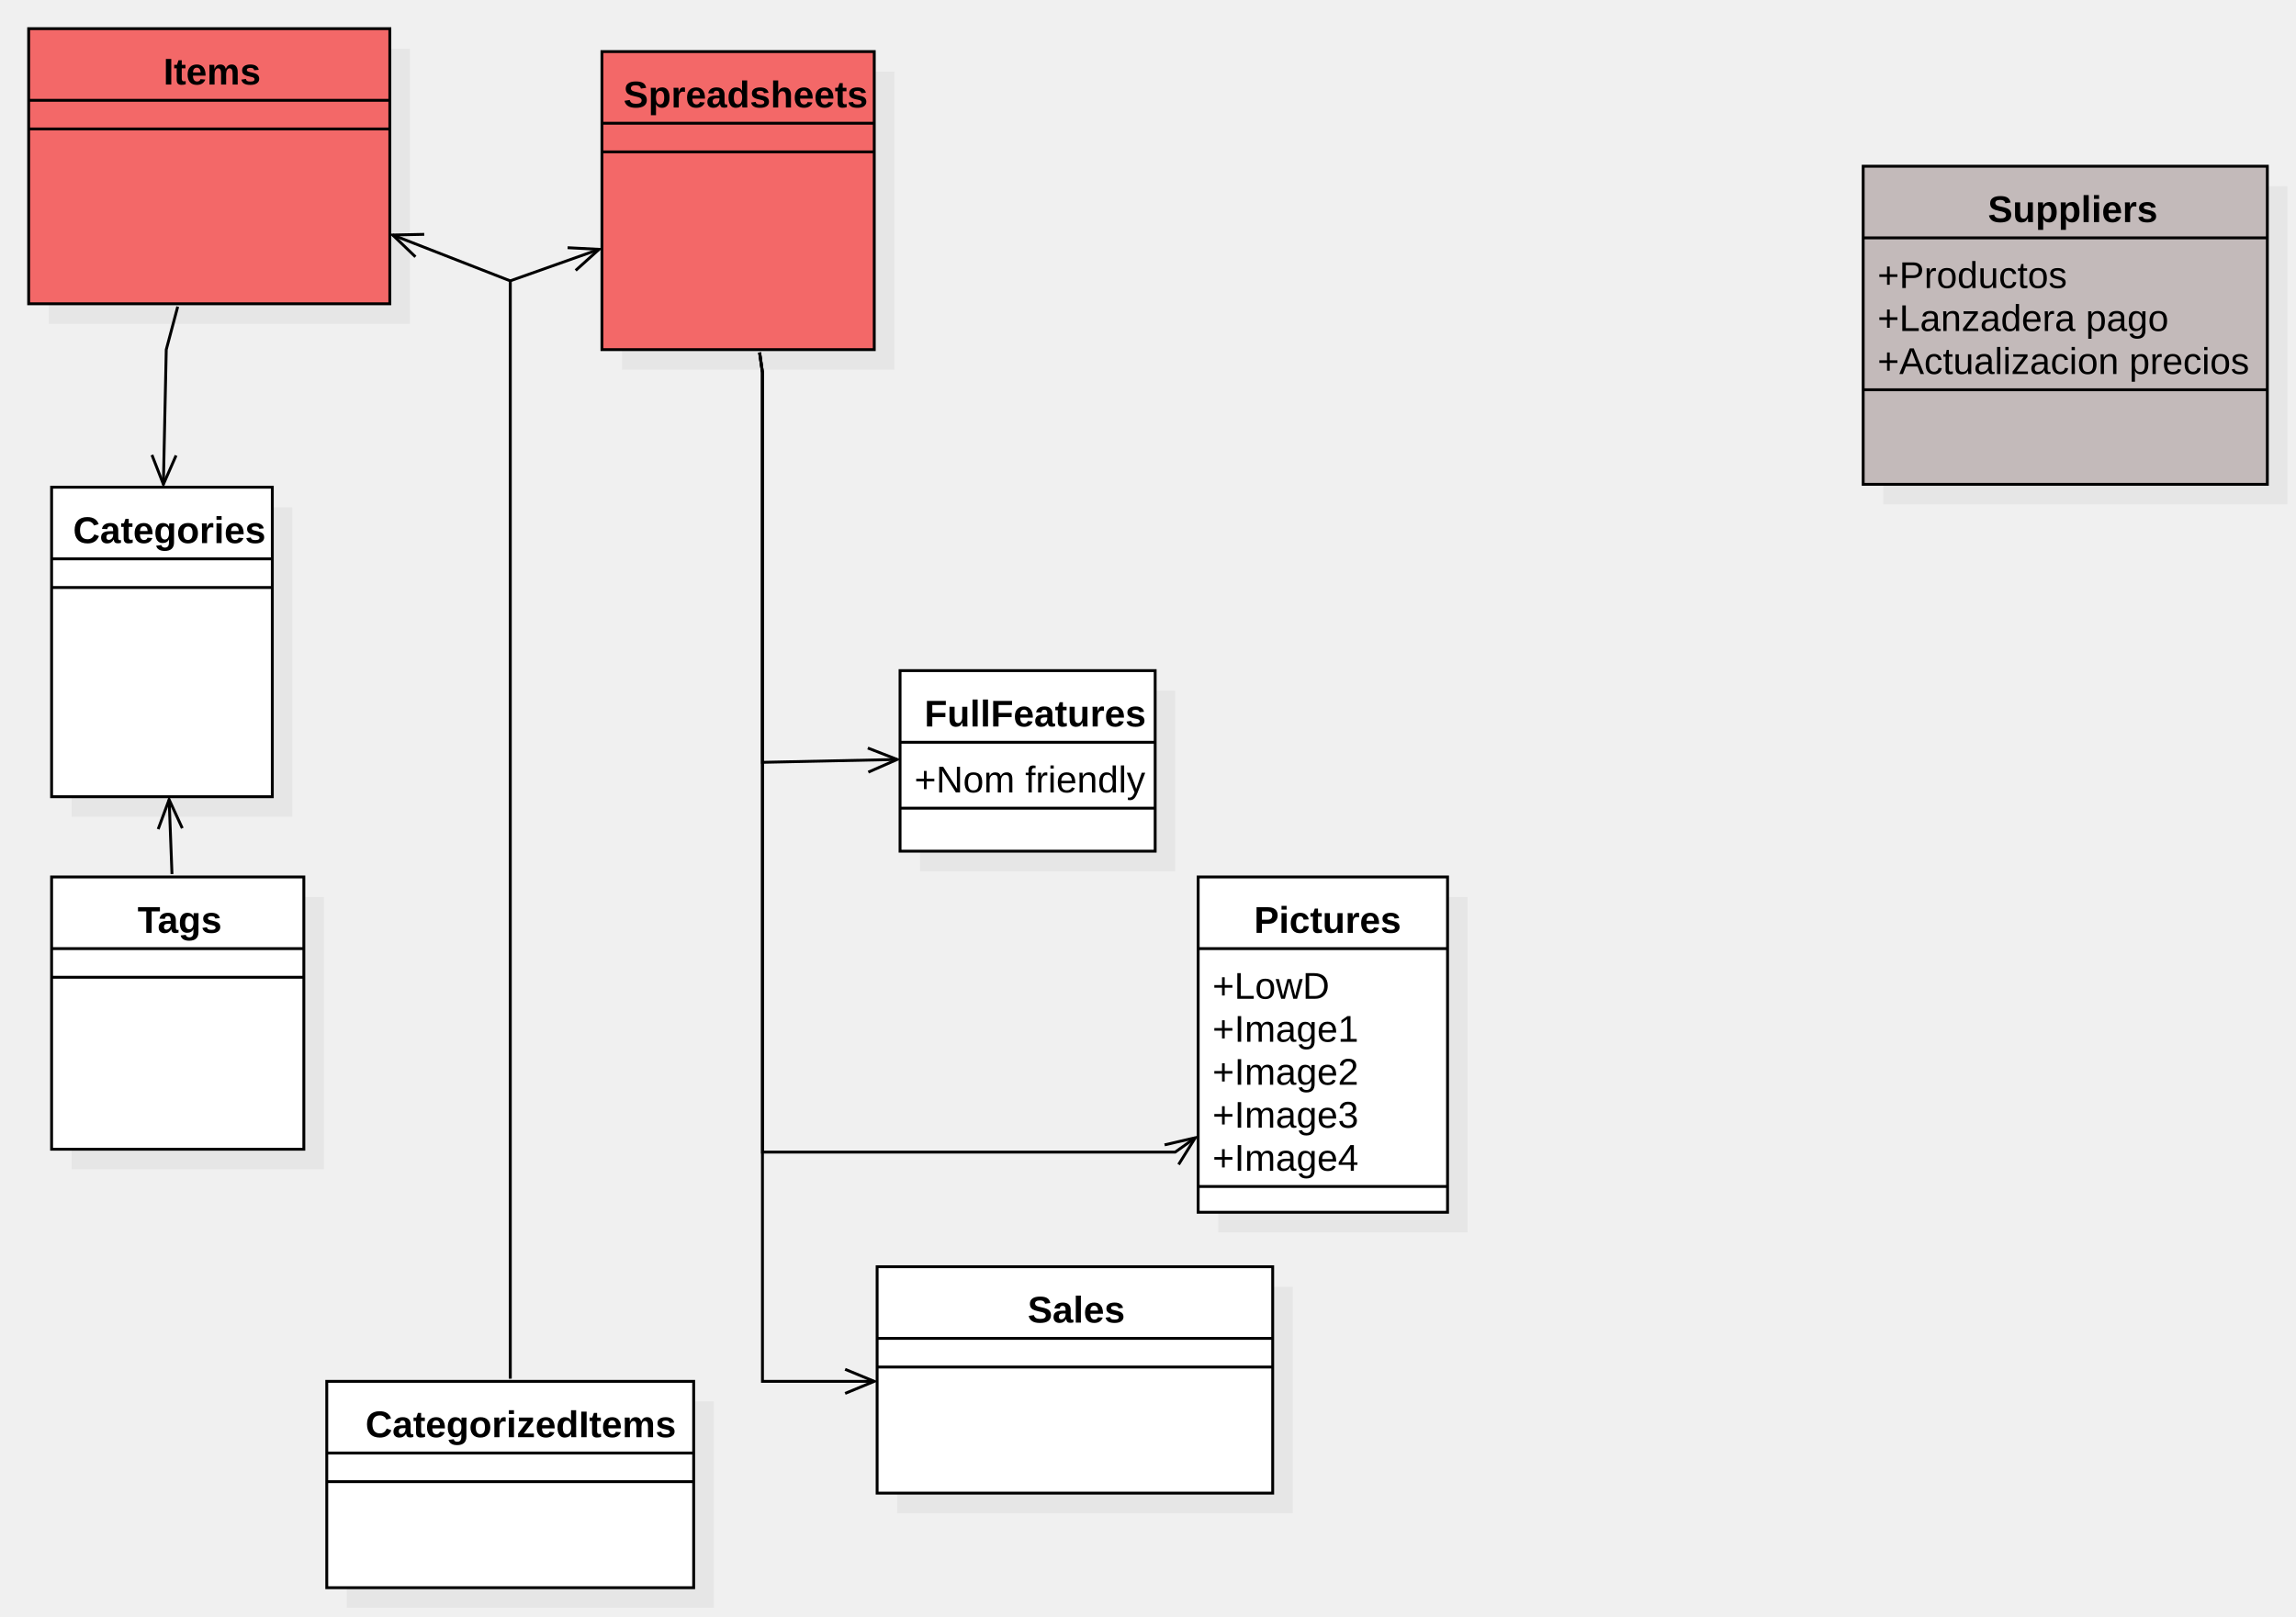
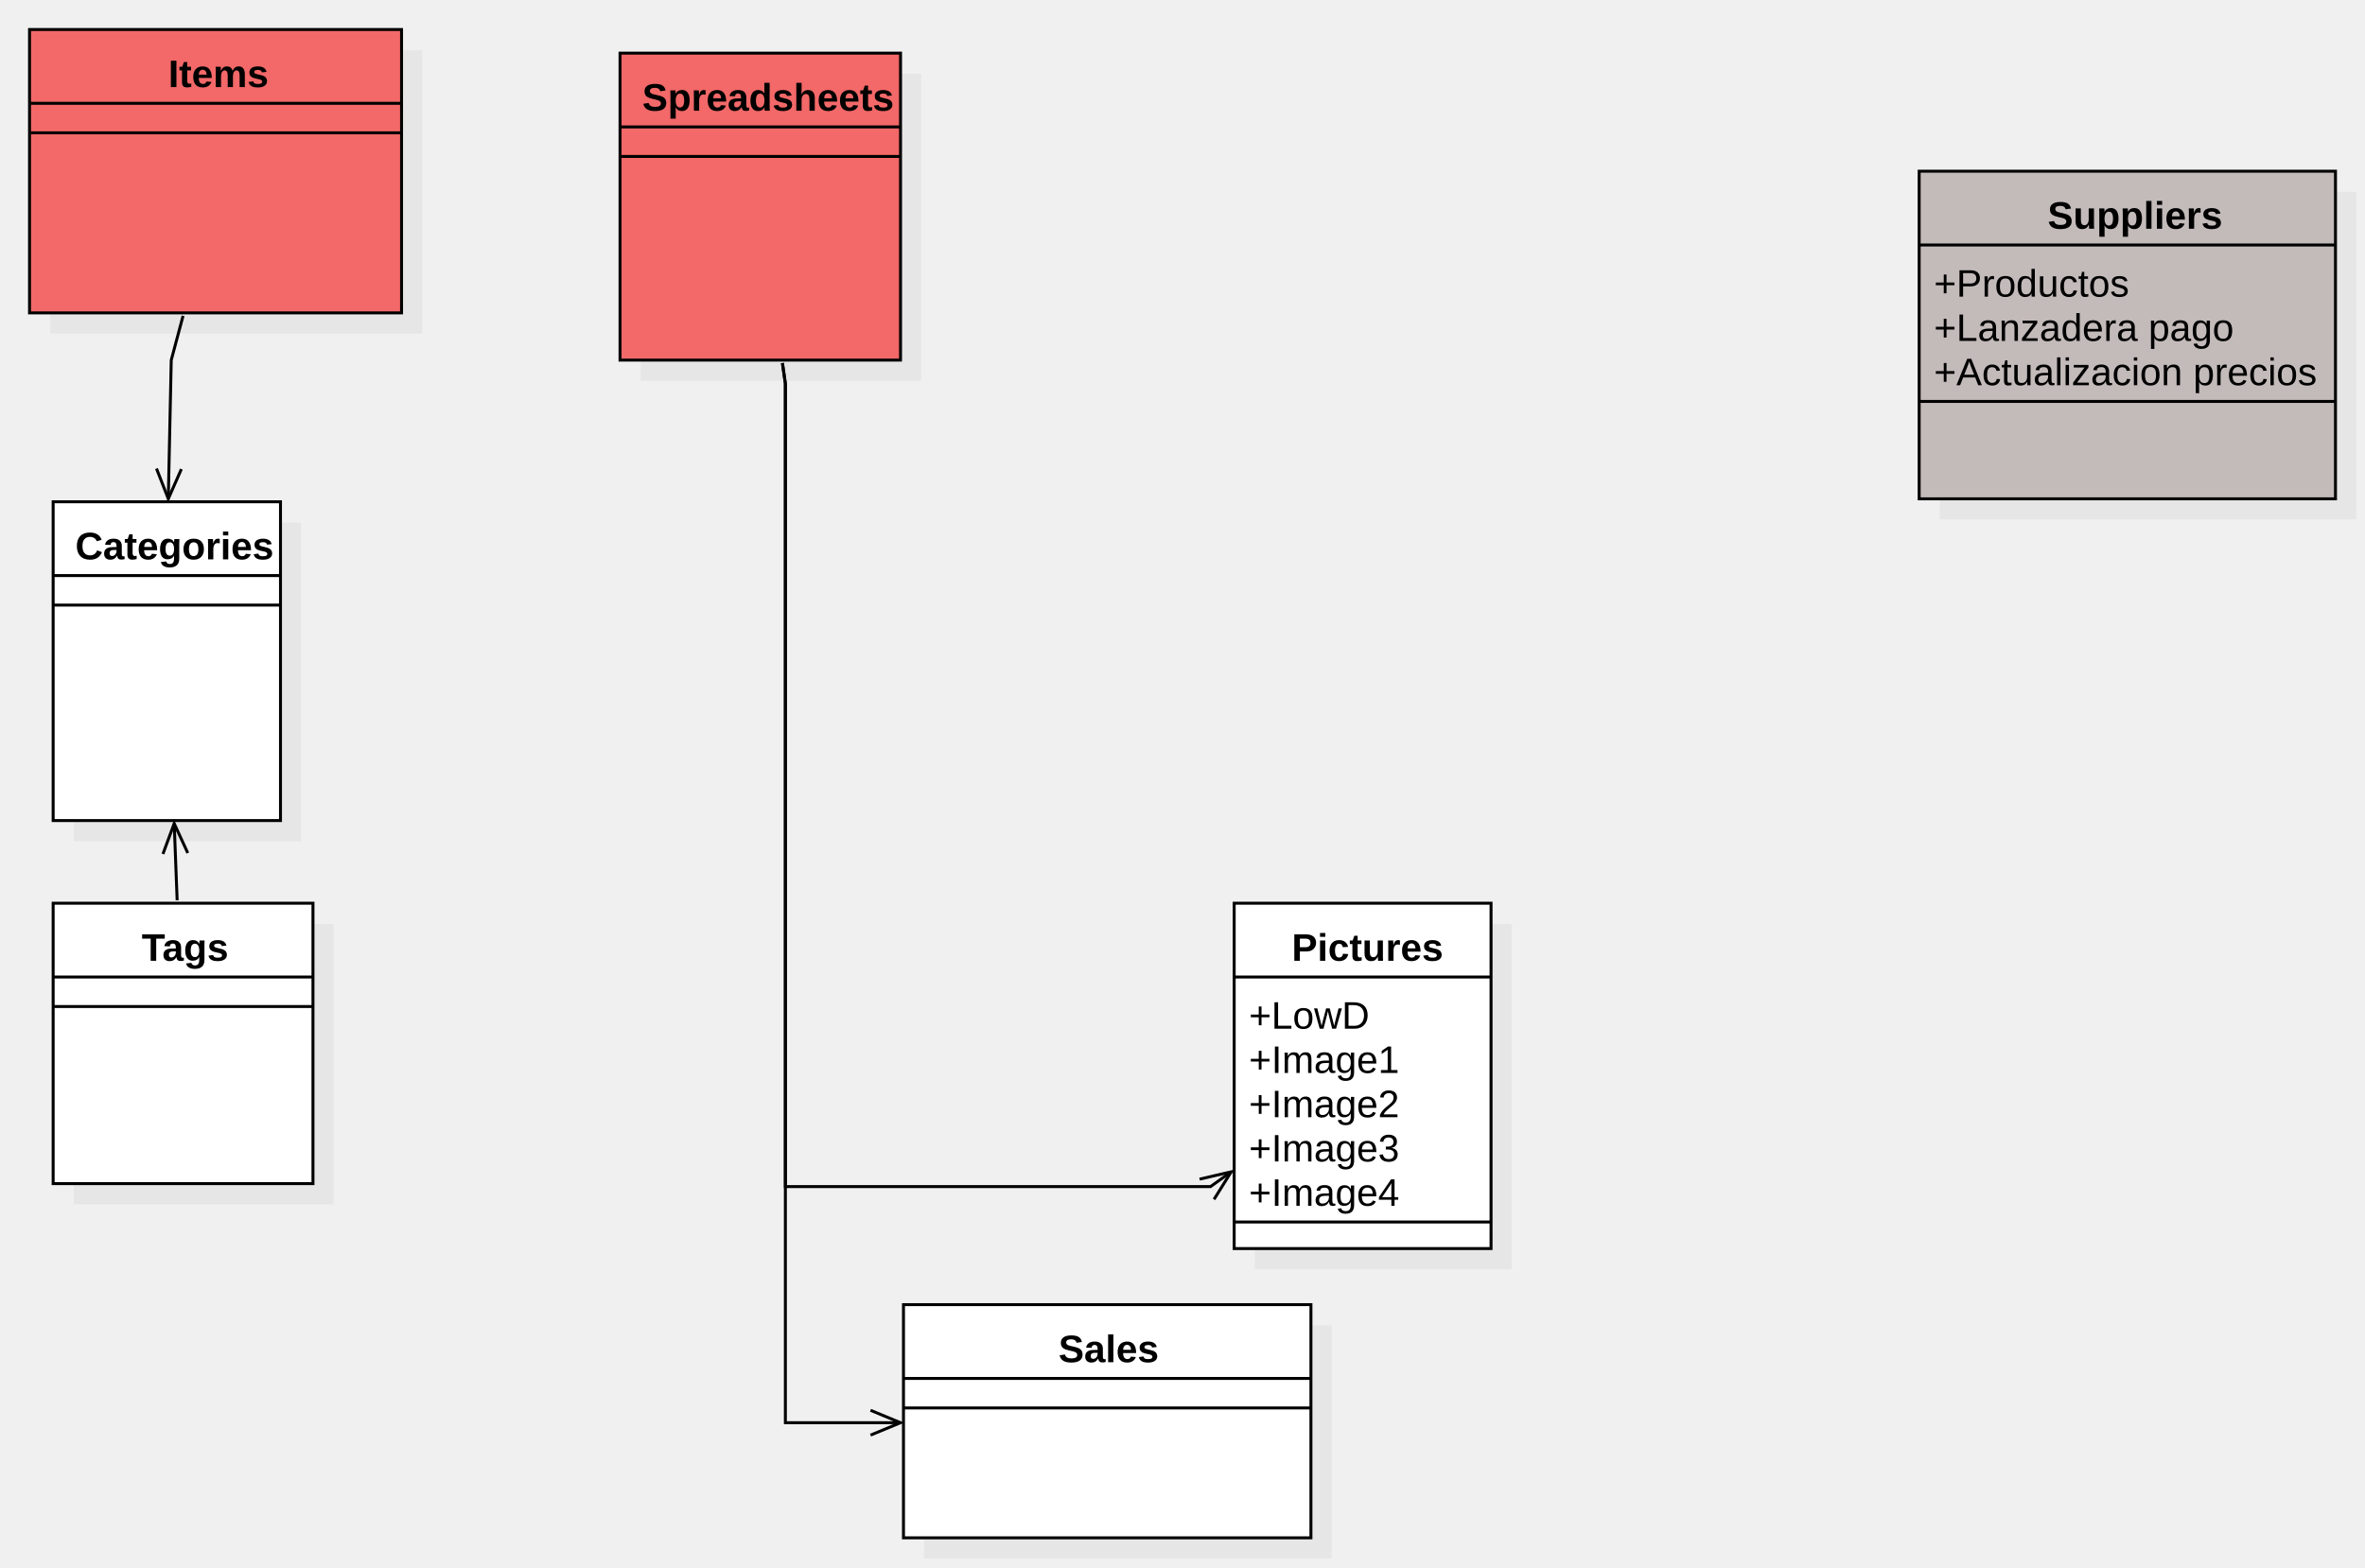
- <svg xmlns="http://www.w3.org/2000/svg" version="1.1" width="801" height="564">
+ <svg xmlns="http://www.w3.org/2000/svg" version="1.1" width="801" height="531">
  <defs />
  <g>
    <g transform="translate(-38,-14) scale(1,1)">
-       <rect fill="#C0C0C0" stroke="none" x="159" y="503" width="128" height="72" opacity="0.2" />
-     </g>
-     <g transform="translate(-38,-14) scale(1,1)">
-       <rect fill="#ffffff" stroke="none" x="152" y="496" width="128" height="72" />
-     </g>
-     <g transform="translate(-38,-14) scale(1,1)">
-       <path fill="none" stroke="#000000" d="M 152 496 L 280 496 L 280 568 L 152 568 L 152 496 Z Z" stroke-miterlimit="10" />
-     </g>
-     <g transform="translate(-38,-14) scale(1,1)">
-       <path fill="none" stroke="#000000" d="M 152 521 L 280 521" stroke-miterlimit="10" />
-     </g>
-     <g transform="translate(-38,-14) scale(1,1)">
-       <path fill="none" stroke="#000000" d="M 152 531 L 280 531" stroke-miterlimit="10" />
-     </g>
-     <g transform="translate(-38,-14) scale(1,1)">
-       <g>
-         <path fill="none" stroke="none" />
-         <text fill="#000000" stroke="none" font-family="Arial" font-size="13px" font-style="normal" font-weight="bold" text-decoration="none" x="165.5" y="515.5">CategorizedItems</text>
-       </g>
-     </g>
-     <g transform="translate(-38,-14) scale(1,1)">
      <rect fill="#C0C0C0" stroke="none" x="255" y="39" width="95" height="104" opacity="0.2" />
    </g>
    <g transform="translate(-38,-14) scale(1,1)">
      <rect fill="#f36868" stroke="none" x="248" y="32" width="95" height="104" />
    </g>
    <g transform="translate(-38,-14) scale(1,1)">
      <path fill="none" stroke="#000000" d="M 248 32 L 343 32 L 343 136 L 248 136 L 248 32 Z Z" stroke-miterlimit="10" />
    </g>
    <g transform="translate(-38,-14) scale(1,1)">
      <path fill="none" stroke="#000000" d="M 248 57 L 343 57" stroke-miterlimit="10" />
    </g>
    <g transform="translate(-38,-14) scale(1,1)">
      <path fill="none" stroke="#000000" d="M 248 67 L 343 67" stroke-miterlimit="10" />
    </g>
    <g transform="translate(-38,-14) scale(1,1)">
      <g>
        <path fill="none" stroke="none" />
        <text fill="#000000" stroke="none" font-family="Arial" font-size="13px" font-style="normal" font-weight="bold" text-decoration="none" x="255.5" y="51.5">Spreadsheets</text>
      </g>
    </g>
    <g transform="translate(-38,-14) scale(1,1)">
      <rect fill="#C0C0C0" stroke="none" x="351" y="463" width="138" height="79" opacity="0.2" />
    </g>
    <g transform="translate(-38,-14) scale(1,1)">
      <rect fill="#ffffff" stroke="none" x="344" y="456" width="138" height="79" />
    </g>
    <g transform="translate(-38,-14) scale(1,1)">
      <path fill="none" stroke="#000000" d="M 344 456 L 482 456 L 482 535 L 344 535 L 344 456 Z Z" stroke-miterlimit="10" />
    </g>
    <g transform="translate(-38,-14) scale(1,1)">
      <path fill="none" stroke="#000000" d="M 344 481 L 482 481" stroke-miterlimit="10" />
    </g>
    <g transform="translate(-38,-14) scale(1,1)">
      <path fill="none" stroke="#000000" d="M 344 491 L 482 491" stroke-miterlimit="10" />
    </g>
    <g transform="translate(-38,-14) scale(1,1)">
      <g>
        <path fill="none" stroke="none" />
        <text fill="#000000" stroke="none" font-family="Arial" font-size="13px" font-style="normal" font-weight="bold" text-decoration="none" x="396.5" y="475.5">Sales</text>
      </g>
    </g>
    <g transform="translate(-38,-14) scale(1,1)">
      <rect fill="#C0C0C0" stroke="none" x="55" y="31" width="126" height="96" opacity="0.2" />
    </g>
    <g transform="translate(-38,-14) scale(1,1)">
      <rect fill="#f36868" stroke="none" x="48" y="24" width="126" height="96" />
    </g>
    <g transform="translate(-38,-14) scale(1,1)">
      <path fill="none" stroke="#000000" d="M 48 24 L 174 24 L 174 120 L 48 120 L 48 24 Z Z" stroke-miterlimit="10" />
    </g>
    <g transform="translate(-38,-14) scale(1,1)">
      <path fill="none" stroke="#000000" d="M 48 49 L 174 49" stroke-miterlimit="10" />
    </g>
    <g transform="translate(-38,-14) scale(1,1)">
      <path fill="none" stroke="#000000" d="M 48 59 L 174 59" stroke-miterlimit="10" />
    </g>
    <g transform="translate(-38,-14) scale(1,1)">
      <g>
        <path fill="none" stroke="none" />
        <text fill="#000000" stroke="none" font-family="Arial" font-size="13px" font-style="normal" font-weight="bold" text-decoration="none" x="95" y="43.5">Items</text>
      </g>
    </g>
    <g transform="translate(-38,-14) scale(1,1)">
      <rect fill="#C0C0C0" stroke="none" x="63" y="327" width="88" height="95" opacity="0.2" />
    </g>
    <g transform="translate(-38,-14) scale(1,1)">
      <rect fill="#ffffff" stroke="none" x="56" y="320" width="88" height="95" />
    </g>
    <g transform="translate(-38,-14) scale(1,1)">
      <path fill="none" stroke="#000000" d="M 56 320 L 144 320 L 144 415 L 56 415 L 56 320 Z Z" stroke-miterlimit="10" />
    </g>
    <g transform="translate(-38,-14) scale(1,1)">
      <path fill="none" stroke="#000000" d="M 56 345 L 144 345" stroke-miterlimit="10" />
    </g>
    <g transform="translate(-38,-14) scale(1,1)">
      <path fill="none" stroke="#000000" d="M 56 355 L 144 355" stroke-miterlimit="10" />
    </g>
    <g transform="translate(-38,-14) scale(1,1)">
      <g>
        <path fill="none" stroke="none" />
        <text fill="#000000" stroke="none" font-family="Arial" font-size="13px" font-style="normal" font-weight="bold" text-decoration="none" x="86" y="339.5">Tags</text>
      </g>
    </g>
    <g transform="translate(-38,-14) scale(1,1)">
-       <rect fill="#C0C0C0" stroke="none" x="359" y="255" width="89" height="63" opacity="0.2" />
-     </g>
-     <g transform="translate(-38,-14) scale(1,1)">
-       <rect fill="#ffffff" stroke="none" x="352" y="248" width="89" height="63" />
-     </g>
-     <g transform="translate(-38,-14) scale(1,1)">
-       <path fill="none" stroke="#000000" d="M 352 248 L 441 248 L 441 311 L 352 311 L 352 248 Z Z" stroke-miterlimit="10" />
-     </g>
-     <g transform="translate(-38,-14) scale(1,1)">
-       <path fill="none" stroke="#000000" d="M 352 273 L 441 273" stroke-miterlimit="10" />
-     </g>
-     <g transform="translate(-38,-14) scale(1,1)">
-       <path fill="none" stroke="#000000" d="M 352 296 L 441 296" stroke-miterlimit="10" />
-     </g>
-     <g transform="translate(-38,-14) scale(1,1)">
-       <g>
-         <path fill="none" stroke="none" />
-         <text fill="#000000" stroke="none" font-family="Arial" font-size="13px" font-style="normal" font-weight="bold" text-decoration="none" x="360.5" y="267.5">FullFeatures</text>
-       </g>
-     </g>
-     <g transform="translate(-38,-14) scale(1,1)">
-       <g>
-         <path fill="none" stroke="none" />
-         <text fill="#000000" stroke="none" font-family="Arial" font-size="13px" font-style="normal" font-weight="normal" text-decoration="none" x="357" y="290.5">+Nom friendly</text>
-       </g>
-     </g>
-     <g transform="translate(-38,-14) scale(1,1)">
-       <path fill="none" stroke="#000000" d="M 303 137 L 304 144 L 304 280 L 351 279" stroke-miterlimit="10" />
-     </g>
-     <g transform="translate(-38,-14) scale(1,1)">
-       <path fill="none" stroke="#000000" d="M 340.929 283.425 L 351 279 L 340.75 275.008" stroke-miterlimit="10" />
-     </g>
-     <g transform="translate(-38,-14) scale(1,1)">
      <rect fill="#C0C0C0" stroke="none" x="695" y="79" width="141" height="111" opacity="0.2" />
    </g>
    <g transform="translate(-38,-14) scale(1,1)">
      <rect fill="#c3baba" stroke="none" x="688" y="72" width="141" height="111" />
    </g>
    <g transform="translate(-38,-14) scale(1,1)">
      <path fill="none" stroke="#000000" d="M 688 72 L 829 72 L 829 183 L 688 183 L 688 72 Z Z" stroke-miterlimit="10" />
    </g>
    <g transform="translate(-38,-14) scale(1,1)">
      <path fill="none" stroke="#000000" d="M 688 97 L 829 97" stroke-miterlimit="10" />
    </g>
    <g transform="translate(-38,-14) scale(1,1)">
      <path fill="none" stroke="#000000" d="M 688 150 L 829 150" stroke-miterlimit="10" />
    </g>
    <g transform="translate(-38,-14) scale(1,1)">
      <g>
        <path fill="none" stroke="none" />
        <text fill="#000000" stroke="none" font-family="Arial" font-size="13px" font-style="normal" font-weight="bold" text-decoration="none" x="731.5" y="91.5">Suppliers</text>
      </g>
    </g>
    <g transform="translate(-38,-14) scale(1,1)">
      <g>
        <path fill="none" stroke="none" />
        <text fill="#000000" stroke="none" font-family="Arial" font-size="13px" font-style="normal" font-weight="normal" text-decoration="none" x="693" y="114.5">+Productos</text>
      </g>
    </g>
    <g transform="translate(-38,-14) scale(1,1)">
      <g>
        <path fill="none" stroke="none" />
        <text fill="#000000" stroke="none" font-family="Arial" font-size="13px" font-style="normal" font-weight="normal" text-decoration="none" x="693" y="129.5">+Lanzadera pago</text>
      </g>
    </g>
    <g transform="translate(-38,-14) scale(1,1)">
      <g>
        <path fill="none" stroke="none" />
        <text fill="#000000" stroke="none" font-family="Arial" font-size="13px" font-style="normal" font-weight="normal" text-decoration="none" x="693" y="144.5">+Actualizacion precios</text>
      </g>
    </g>
    <g transform="translate(-38,-14) scale(1,1)">
      <rect fill="#C0C0C0" stroke="none" x="63" y="191" width="77" height="108" opacity="0.2" />
    </g>
    <g transform="translate(-38,-14) scale(1,1)">
      <rect fill="#ffffff" stroke="none" x="56" y="184" width="77" height="108" />
    </g>
    <g transform="translate(-38,-14) scale(1,1)">
      <path fill="none" stroke="#000000" d="M 56 184 L 133 184 L 133 292 L 56 292 L 56 184 Z Z" stroke-miterlimit="10" />
    </g>
    <g transform="translate(-38,-14) scale(1,1)">
      <path fill="none" stroke="#000000" d="M 56 209 L 133 209" stroke-miterlimit="10" />
    </g>
    <g transform="translate(-38,-14) scale(1,1)">
      <path fill="none" stroke="#000000" d="M 56 219 L 133 219" stroke-miterlimit="10" />
    </g>
    <g transform="translate(-38,-14) scale(1,1)">
      <g>
        <path fill="none" stroke="none" />
        <text fill="#000000" stroke="none" font-family="Arial" font-size="13px" font-style="normal" font-weight="bold" text-decoration="none" x="63.5" y="203.5">Categories</text>
      </g>
    </g>
    <g transform="translate(-38,-14) scale(1,1)">
      <path fill="none" stroke="#000000" d="M 100 121 L 96 136 L 95 183" stroke-miterlimit="10" />
    </g>
    <g transform="translate(-38,-14) scale(1,1)">
      <path fill="none" stroke="#000000" d="M 91.008 172.75 L 95 183 L 99.425 172.929" stroke-miterlimit="10" />
    </g>
    <g transform="translate(-38,-14) scale(1,1)">
      <path fill="none" stroke="#000000" d="M 98 319 L 97 293" stroke-miterlimit="10" />
    </g>
    <g transform="translate(-38,-14) scale(1,1)">
      <path fill="none" stroke="#000000" d="M 101.597 302.993 L 97 293 L 93.184 303.317" stroke-miterlimit="10" />
    </g>
    <g transform="translate(-38,-14) scale(1,1)">
      <path fill="none" stroke="#000000" d="M 303 137 L 304 144 L 304 496 L 343 496" stroke-miterlimit="10" />
    </g>
    <g transform="translate(-38,-14) scale(1,1)">
      <path fill="none" stroke="#000000" d="M 332.837 500.21 L 343 496 L 332.837 491.79" stroke-miterlimit="10" />
-     </g>
-     <g transform="translate(-38,-14) scale(1,1)">
-       <path fill="none" stroke="#000000" d="M 216 495 L 216 112 L 175 96" stroke-miterlimit="10" />
-     </g>
-     <g transform="translate(-38,-14) scale(1,1)">
-       <path fill="none" stroke="#000000" d="M 185.998 95.773 L 175 96 L 182.937 103.616" stroke-miterlimit="10" />
-     </g>
-     <g transform="translate(-38,-14) scale(1,1)">
-       <path fill="none" stroke="#000000" d="M 216 495 L 216 112 L 247 101" stroke-miterlimit="10" />
-     </g>
-     <g transform="translate(-38,-14) scale(1,1)">
-       <path fill="none" stroke="#000000" d="M 238.83 108.366 L 247 101 L 236.015 100.431" stroke-miterlimit="10" />
    </g>
    <g transform="translate(-38,-14) scale(1,1)">
      <rect fill="#C0C0C0" stroke="none" x="463" y="327" width="87" height="117" opacity="0.2" />
    </g>
    <g transform="translate(-38,-14) scale(1,1)">
      <rect fill="#ffffff" stroke="none" x="456" y="320" width="87" height="117" />
    </g>
    <g transform="translate(-38,-14) scale(1,1)">
      <path fill="none" stroke="#000000" d="M 456 320 L 543 320 L 543 437 L 456 437 L 456 320 Z Z" stroke-miterlimit="10" />
    </g>
    <g transform="translate(-38,-14) scale(1,1)">
      <path fill="none" stroke="#000000" d="M 456 345 L 543 345" stroke-miterlimit="10" />
    </g>
    <g transform="translate(-38,-14) scale(1,1)">
      <path fill="none" stroke="#000000" d="M 456 428 L 543 428" stroke-miterlimit="10" />
    </g>
    <g transform="translate(-38,-14) scale(1,1)">
      <g>
        <path fill="none" stroke="none" />
        <text fill="#000000" stroke="none" font-family="Arial" font-size="13px" font-style="normal" font-weight="bold" text-decoration="none" x="475.5" y="339.5">Pictures</text>
      </g>
    </g>
    <g transform="translate(-38,-14) scale(1,1)">
      <g>
        <path fill="none" stroke="none" />
        <text fill="#000000" stroke="none" font-family="Arial" font-size="13px" font-style="normal" font-weight="normal" text-decoration="none" x="461" y="362.5">+LowD</text>
      </g>
    </g>
    <g transform="translate(-38,-14) scale(1,1)">
      <g>
        <path fill="none" stroke="none" />
        <text fill="#000000" stroke="none" font-family="Arial" font-size="13px" font-style="normal" font-weight="normal" text-decoration="none" x="461" y="377.5">+Image1</text>
      </g>
    </g>
    <g transform="translate(-38,-14) scale(1,1)">
      <g>
        <path fill="none" stroke="none" />
        <text fill="#000000" stroke="none" font-family="Arial" font-size="13px" font-style="normal" font-weight="normal" text-decoration="none" x="461" y="392.5">+Image2</text>
      </g>
    </g>
    <g transform="translate(-38,-14) scale(1,1)">
      <g>
        <path fill="none" stroke="none" />
        <text fill="#000000" stroke="none" font-family="Arial" font-size="13px" font-style="normal" font-weight="normal" text-decoration="none" x="461" y="407.5">+Image3</text>
      </g>
    </g>
    <g transform="translate(-38,-14) scale(1,1)">
      <g>
        <path fill="none" stroke="none" />
        <text fill="#000000" stroke="none" font-family="Arial" font-size="13px" font-style="normal" font-weight="normal" text-decoration="none" x="461" y="422.5">+Image4</text>
      </g>
    </g>
    <g transform="translate(-38,-14) scale(1,1)">
      <path fill="none" stroke="#000000" d="M 303 137 L 304 144 L 304 416 L 448 416 L 455 411" stroke-miterlimit="10" />
    </g>
    <g transform="translate(-38,-14) scale(1,1)">
      <path fill="none" stroke="#000000" d="M 449.177 420.332 L 455 411 L 444.284 413.482" stroke-miterlimit="10" />
    </g>
  </g>
</svg>
